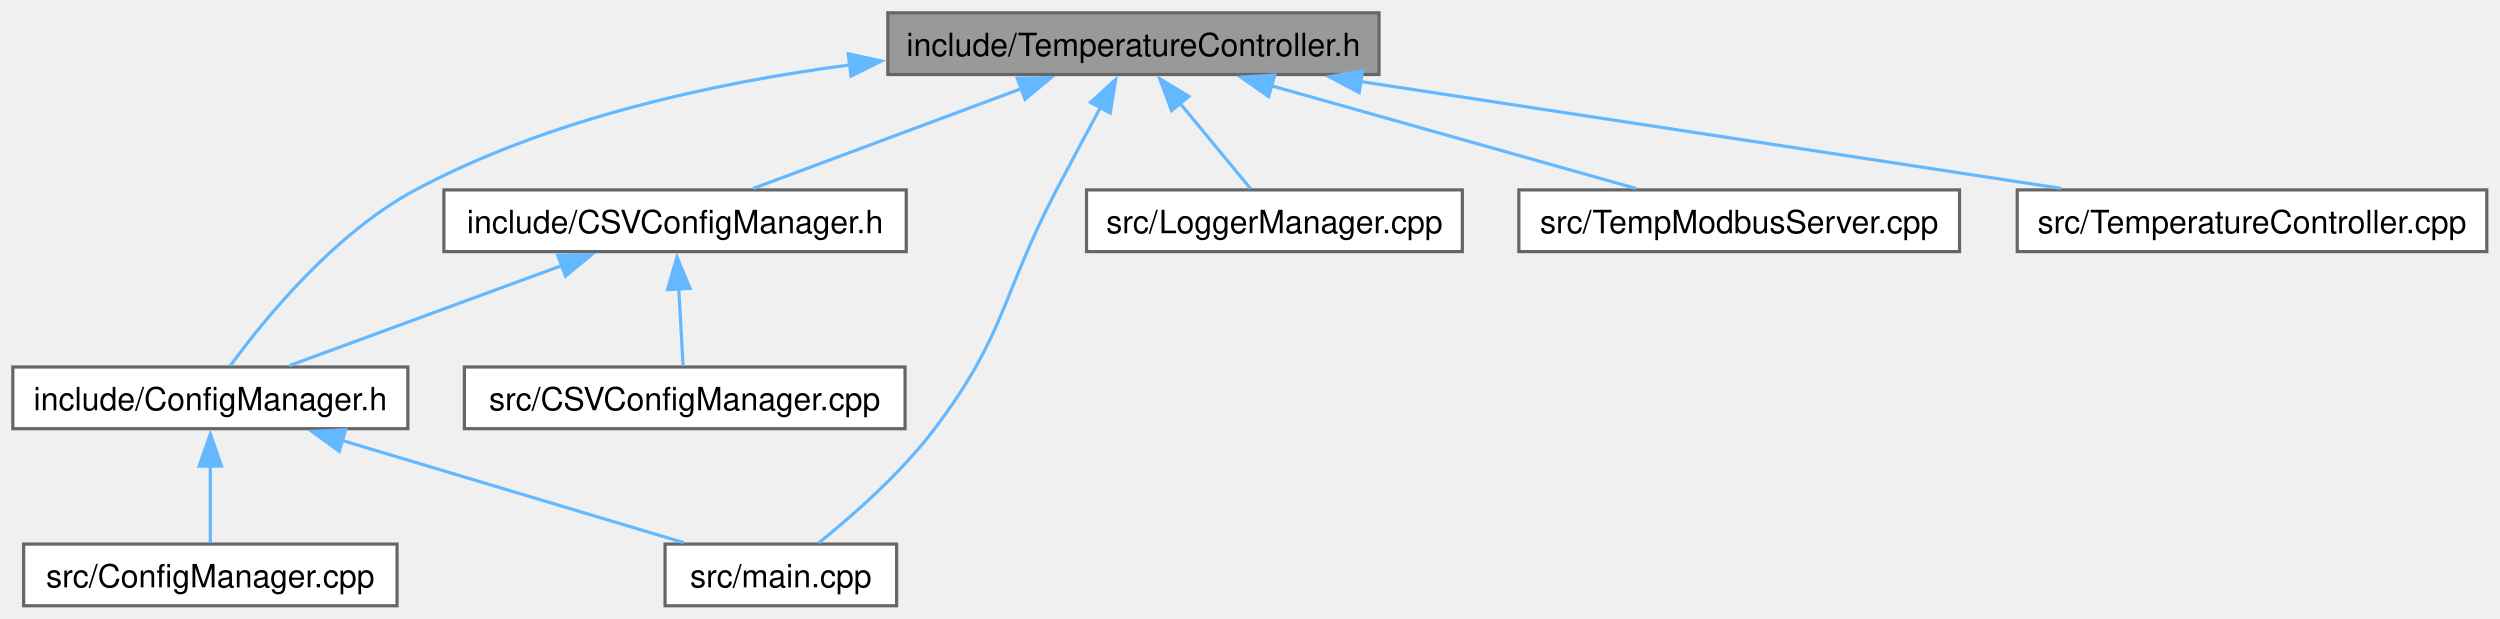
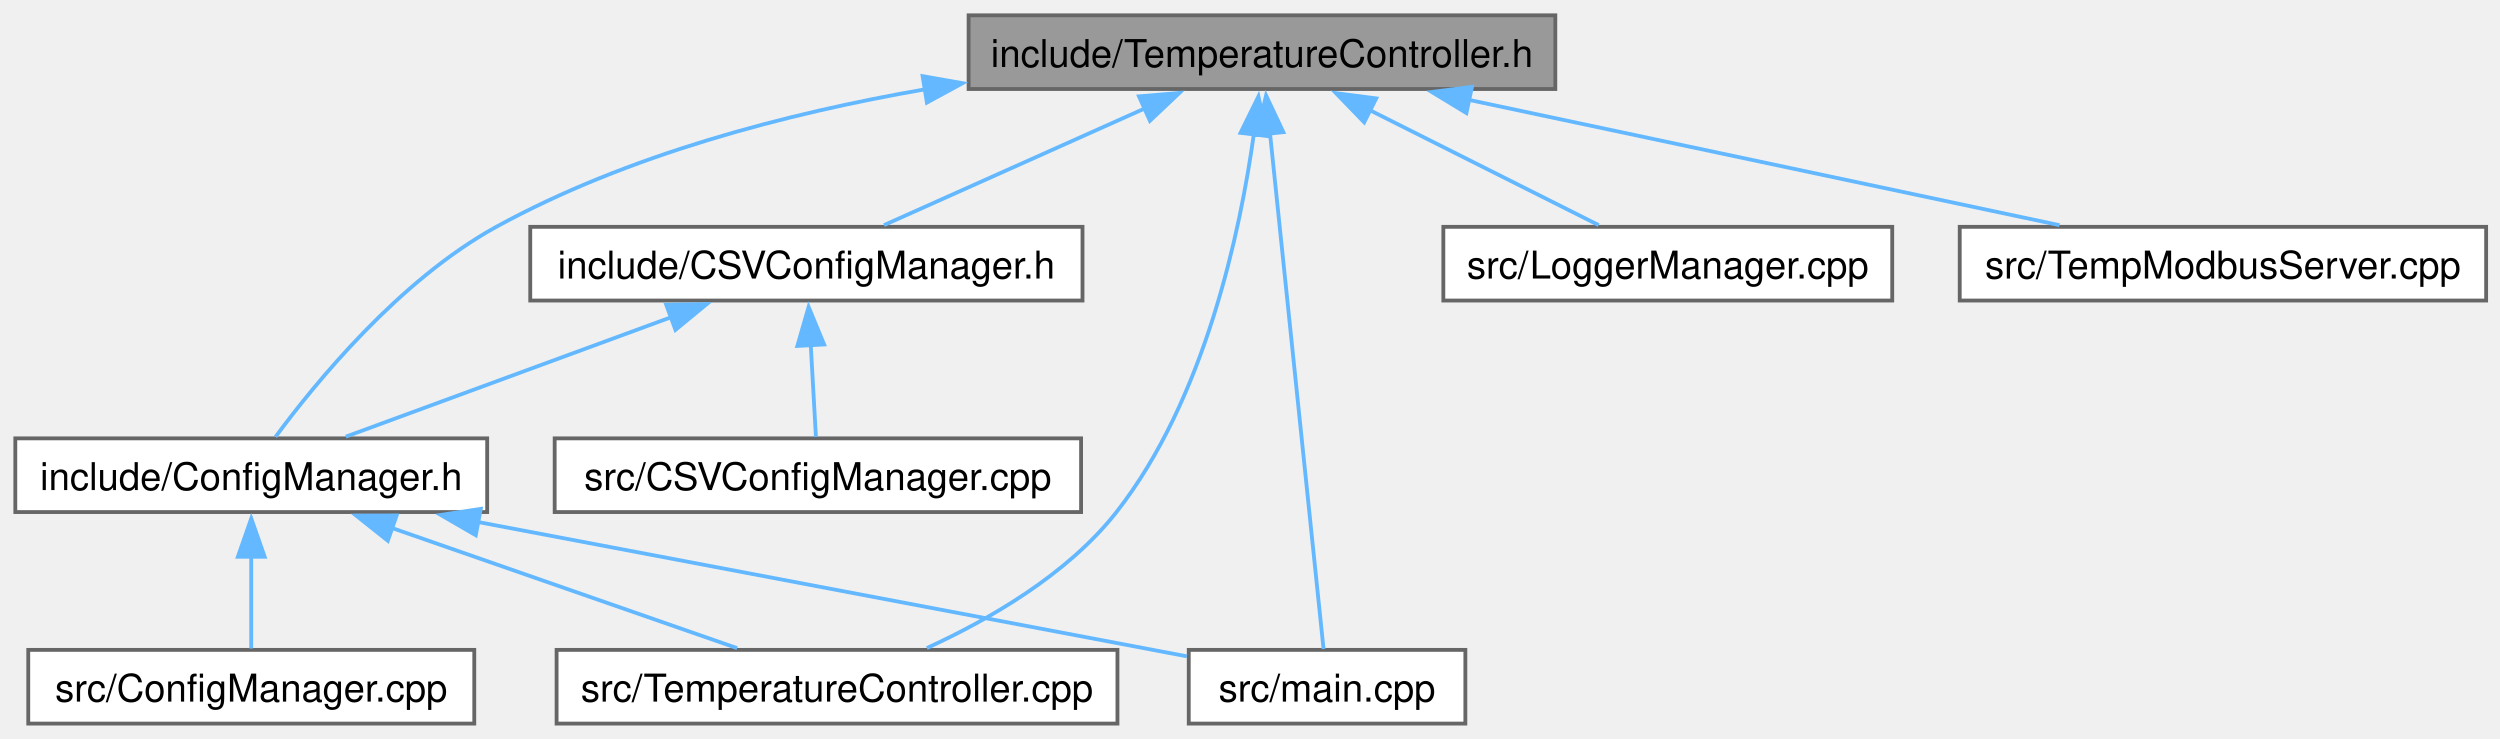
- <svg xmlns="http://www.w3.org/2000/svg" xmlns:xlink="http://www.w3.org/1999/xlink" width="780pt" height="193pt" viewBox="0.00 0.00 780.00 193.00">
+ <svg xmlns="http://www.w3.org/2000/svg" xmlns:xlink="http://www.w3.org/1999/xlink" width="653pt" height="193pt" viewBox="0.00 0.00 653.00 193.00">
  <g id="graph0" class="graph" transform="scale(1 1) rotate(0) translate(4 189)">
    <g id="Node000001" class="node">
      <g id="a_Node000001">
        <a xlink:title="Central temperature monitoring and control system.">
-           <polygon fill="#999999" stroke="#666666" points="426.25,-185 273,-185 273,-165.75 426.25,-165.75 426.25,-185" />
-           <text xml:space="preserve" text-anchor="middle" x="349.62" y="-171.5" font-family="Helvetica,sans-Serif" font-size="10.00">include/TemperatureController.h</text>
+           <polygon fill="#999999" stroke="#666666" points="402.25,-185 249,-185 249,-165.75 402.25,-165.75 402.25,-185" />
+           <text xml:space="preserve" text-anchor="middle" x="325.62" y="-171.5" font-family="Helvetica,sans-Serif" font-size="10.00">include/TemperatureController.h</text>
        </a>
      </g>
    </g>
    <g id="Node000002" class="node">
      <g id="a_Node000002">
        <a xlink:href="_c_s_v_config_manager_8h.html" target="_top" xlink:title="CSV configuration import/export manager for measurement points and alarms.">
          <polygon fill="white" stroke="#666666" points="278.75,-129.75 134.5,-129.75 134.5,-110.5 278.75,-110.5 278.75,-129.75" />
          <text xml:space="preserve" text-anchor="middle" x="206.62" y="-116.25" font-family="Helvetica,sans-Serif" font-size="10.00">include/CSVConfigManager.h</text>
        </a>
      </g>
    </g>
    <g id="edge1_Node000001_Node000002" class="edge">
      <g id="a_edge1_Node000001_Node000002">
        <a xlink:title=" ">
-           <path fill="none" stroke="#63b8ff" d="M314.84,-161.42C288.88,-151.75 254.05,-138.79 231,-130.2" />
-           <polygon fill="#63b8ff" stroke="#63b8ff" points="313.36,-164.6 323.95,-164.81 315.8,-158.04 313.36,-164.6" />
+           <path fill="none" stroke="#63b8ff" d="M295.22,-160.77C273.79,-151.18 245.66,-138.59 226.91,-130.2" />
+           <polygon fill="#63b8ff" stroke="#63b8ff" points="293.5,-163.83 304.06,-164.72 296.36,-157.44 293.5,-163.83" />
        </a>
      </g>
    </g>
    <g id="Node000003" class="node">
      <g id="a_Node000003">
        <a xlink:href="_config_manager_8h.html" target="_top" xlink:title="Configuration management system for temperature monitoring device.">
          <polygon fill="white" stroke="#666666" points="123.25,-74.5 0,-74.5 0,-55.25 123.25,-55.25 123.25,-74.5" />
          <text xml:space="preserve" text-anchor="middle" x="61.62" y="-61" font-family="Helvetica,sans-Serif" font-size="10.00">include/ConfigManager.h</text>
        </a>
      </g>
    </g>
-     <g id="edge6_Node000001_Node000003" class="edge">
-       <g id="a_edge6_Node000001_Node000003">
+     <g id="edge7_Node000001_Node000003" class="edge">
+       <g id="a_edge7_Node000001_Node000003">
        <a xlink:title=" ">
-           <path fill="none" stroke="#63b8ff" d="M261.21,-168.76C218.27,-163.12 167.12,-151.91 125.62,-129.75 100.15,-116.14 78.23,-89.1 67.92,-74.96" />
-           <polygon fill="#63b8ff" stroke="#63b8ff" points="260.66,-172.22 271.01,-169.96 261.51,-165.27 260.66,-172.22" />
+           <path fill="none" stroke="#63b8ff" d="M237.8,-165.7C201.42,-159.4 159.82,-148.52 125.62,-129.75 100.3,-115.85 78.32,-88.93 67.96,-74.89" />
+           <polygon fill="#63b8ff" stroke="#63b8ff" points="236.99,-169.11 247.42,-167.27 238.11,-162.21 236.99,-169.11" />
        </a>
      </g>
    </g>
    <g id="Node000005" class="node">
      <g id="a_Node000005">
-         <a xlink:href="main_8cpp.html" target="_top" xlink:title="Main application entry point for Industrial Temperature Monitoring System.">
-           <polygon fill="white" stroke="#666666" points="275.75,-19.25 203.5,-19.25 203.5,0 275.75,0 275.75,-19.25" />
-           <text xml:space="preserve" text-anchor="middle" x="239.62" y="-5.75" font-family="Helvetica,sans-Serif" font-size="10.00">src/main.cpp</text>
+         <a xlink:href="_temperature_controller_8cpp.html" target="_top" xlink:title="Implementation of the central temperature monitoring and control system.">
+           <polygon fill="white" stroke="#666666" points="287.88,-19.25 141.38,-19.25 141.38,0 287.88,0 287.88,-19.25" />
+           <text xml:space="preserve" text-anchor="middle" x="214.62" y="-5.75" font-family="Helvetica,sans-Serif" font-size="10.00">src/TemperatureController.cpp</text>
        </a>
      </g>
    </g>
    <g id="edge10_Node000001_Node000005" class="edge">
      <g id="a_edge10_Node000001_Node000005">
        <a xlink:title=" ">
-           <path fill="none" stroke="#63b8ff" d="M339.34,-155.48C335.06,-147.55 330.06,-138.22 325.62,-129.75 308.38,-96.82 310.02,-84.91 287.62,-55.25 277.07,-41.27 261.84,-27.96 251.38,-19.57" />
-           <polygon fill="#63b8ff" stroke="#63b8ff" points="336.22,-157.06 344.07,-164.18 342.38,-153.73 336.22,-157.06" />
+           <path fill="none" stroke="#63b8ff" d="M323.53,-154.16C319.99,-128.71 310.79,-84.76 287.62,-55.25 274.79,-38.89 254.16,-27.08 238.1,-19.73" />
+           <polygon fill="#63b8ff" stroke="#63b8ff" points="320.02,-154.3 324.7,-163.81 326.97,-153.46 320.02,-154.3" />
        </a>
      </g>
    </g>
-     <g id="Node000007" class="node">
-       <g id="a_Node000007">
-         <a xlink:href="_logger_manager_8cpp.html" target="_top" xlink:title="Implementation of data logging and event management system.">
-           <polygon fill="white" stroke="#666666" points="452.25,-129.75 335,-129.75 335,-110.5 452.25,-110.5 452.25,-129.75" />
-           <text xml:space="preserve" text-anchor="middle" x="393.62" y="-116.25" font-family="Helvetica,sans-Serif" font-size="10.00">src/LoggerManager.cpp</text>
+     <g id="Node000006" class="node">
+       <g id="a_Node000006">
+         <a xlink:href="main_8cpp.html" target="_top" xlink:title="Main application entry point for Industrial Temperature Monitoring System.">
+           <polygon fill="white" stroke="#666666" points="378.75,-19.25 306.5,-19.25 306.5,0 378.75,0 378.75,-19.25" />
+           <text xml:space="preserve" text-anchor="middle" x="342.62" y="-5.75" font-family="Helvetica,sans-Serif" font-size="10.00">src/main.cpp</text>
        </a>
      </g>
    </g>
-     <g id="edge7_Node000001_Node000007" class="edge">
-       <g id="a_edge7_Node000001_Node000007">
+     <g id="edge11_Node000001_Node000006" class="edge">
+       <g id="a_edge11_Node000001_Node000006">
        <a xlink:title=" ">
-           <path fill="none" stroke="#63b8ff" d="M364.21,-156.72C371.58,-147.81 380.2,-137.37 386.2,-130.11" />
-           <polygon fill="#63b8ff" stroke="#63b8ff" points="361.53,-154.48 357.85,-164.42 366.92,-158.94 361.53,-154.48" />
+           <path fill="none" stroke="#63b8ff" d="M327.72,-154.22C331.44,-118.36 339.07,-44.85 341.71,-19.47" />
+           <polygon fill="#63b8ff" stroke="#63b8ff" points="324.25,-153.76 326.7,-164.07 331.21,-154.48 324.25,-153.76" />
        </a>
      </g>
    </g>
    <g id="Node000008" class="node">
      <g id="a_Node000008">
-         <a xlink:href="_temp_modbus_server_8cpp.html" target="_top" xlink:title="Implementation of Modbus RTU server for temperature monitoring.">
-           <polygon fill="white" stroke="#666666" points="607.38,-129.75 469.88,-129.75 469.88,-110.5 607.38,-110.5 607.38,-129.75" />
-           <text xml:space="preserve" text-anchor="middle" x="538.62" y="-116.25" font-family="Helvetica,sans-Serif" font-size="10.00">src/TempModbusServer.cpp</text>
+         <a xlink:href="_logger_manager_8cpp.html" target="_top" xlink:title="Implementation of data logging and event management system.">
+           <polygon fill="white" stroke="#666666" points="490.25,-129.75 373,-129.75 373,-110.5 490.25,-110.5 490.25,-129.75" />
+           <text xml:space="preserve" text-anchor="middle" x="431.62" y="-116.25" font-family="Helvetica,sans-Serif" font-size="10.00">src/LoggerManager.cpp</text>
        </a>
      </g>
    </g>
    <g id="edge8_Node000001_Node000008" class="edge">
      <g id="a_edge8_Node000001_Node000008">
        <a xlink:title=" ">
-           <path fill="none" stroke="#63b8ff" d="M392.41,-162.32C427.02,-152.57 474.99,-139.05 506.41,-130.2" />
-           <polygon fill="#63b8ff" stroke="#63b8ff" points="391.82,-158.85 383.14,-164.93 393.72,-165.59 391.82,-158.85" />
+           <path fill="none" stroke="#63b8ff" d="M353.76,-160.24C372.71,-150.72 397.16,-138.44 413.56,-130.2" />
+           <polygon fill="#63b8ff" stroke="#63b8ff" points="352.32,-157.05 344.96,-164.66 355.47,-163.3 352.32,-157.05" />
        </a>
      </g>
    </g>
    <g id="Node000009" class="node">
      <g id="a_Node000009">
-         <a xlink:href="_temperature_controller_8cpp.html" target="_top" xlink:title="Implementation of the central temperature monitoring and control system.">
-           <polygon fill="white" stroke="#666666" points="771.88,-129.75 625.38,-129.75 625.38,-110.5 771.88,-110.5 771.88,-129.75" />
-           <text xml:space="preserve" text-anchor="middle" x="698.62" y="-116.25" font-family="Helvetica,sans-Serif" font-size="10.00">src/TemperatureController.cpp</text>
+         <a xlink:href="_temp_modbus_server_8cpp.html" target="_top" xlink:title="Implementation of Modbus RTU server for temperature monitoring.">
+           <polygon fill="white" stroke="#666666" points="645.38,-129.75 507.88,-129.75 507.88,-110.5 645.38,-110.5 645.38,-129.75" />
+           <text xml:space="preserve" text-anchor="middle" x="576.62" y="-116.25" font-family="Helvetica,sans-Serif" font-size="10.00">src/TempModbusServer.cpp</text>
        </a>
      </g>
    </g>
    <g id="edge9_Node000001_Node000009" class="edge">
      <g id="a_edge9_Node000001_Node000009">
        <a xlink:title=" ">
-           <path fill="none" stroke="#63b8ff" d="M420.47,-163.57C484.74,-153.76 578.45,-139.46 638.98,-130.23" />
-           <polygon fill="#63b8ff" stroke="#63b8ff" points="420.08,-160.08 410.72,-165.05 421.13,-167 420.08,-160.08" />
+           <path fill="none" stroke="#63b8ff" d="M379.49,-162.95C425.67,-153.15 491.32,-139.22 533.94,-130.18" />
+           <polygon fill="#63b8ff" stroke="#63b8ff" points="379.02,-159.47 369.97,-164.97 380.48,-166.32 379.02,-159.47" />
        </a>
      </g>
    </g>
    <g id="edge2_Node000002_Node000003" class="edge">
      <g id="a_edge2_Node000002_Node000003">
        <a xlink:title=" ">
          <path fill="none" stroke="#63b8ff" d="M171.36,-106.17C145.03,-96.5 109.71,-83.54 86.34,-74.95" />
          <polygon fill="#63b8ff" stroke="#63b8ff" points="170.01,-109.41 180.61,-109.57 172.43,-102.84 170.01,-109.41" />
        </a>
      </g>
    </g>
-     <g id="Node000006" class="node">
-       <g id="a_Node000006">
+     <g id="Node000007" class="node">
+       <g id="a_Node000007">
        <a xlink:href="_c_s_v_config_manager_8cpp.html" target="_top" xlink:title="Implementation of CSV configuration management for measurement points.">
          <polygon fill="white" stroke="#666666" points="278.38,-74.5 140.88,-74.5 140.88,-55.25 278.38,-55.25 278.38,-74.5" />
          <text xml:space="preserve" text-anchor="middle" x="209.62" y="-61" font-family="Helvetica,sans-Serif" font-size="10.00">src/CSVConfigManager.cpp</text>
        </a>
      </g>
    </g>
-     <g id="edge5_Node000002_Node000006" class="edge">
-       <g id="a_edge5_Node000002_Node000006">
+     <g id="edge6_Node000002_Node000007" class="edge">
+       <g id="a_edge6_Node000002_Node000007">
        <a xlink:title=" ">
          <path fill="none" stroke="#63b8ff" d="M207.77,-98.88C208.23,-90.59 208.75,-81.42 209.12,-74.86" />
          <polygon fill="#63b8ff" stroke="#63b8ff" points="204.27,-98.64 207.21,-108.82 211.26,-99.03 204.27,-98.64" />
        </a>
      </g>
    </g>
    <g id="Node000004" class="node">
      <g id="a_Node000004">
        <a xlink:href="_config_manager_8cpp.html" target="_top" xlink:title="Implementation of web-based configuration management system.">
          <polygon fill="white" stroke="#666666" points="119.88,-19.25 3.38,-19.25 3.38,0 119.88,0 119.88,-19.25" />
          <text xml:space="preserve" text-anchor="middle" x="61.62" y="-5.75" font-family="Helvetica,sans-Serif" font-size="10.00">src/ConfigManager.cpp</text>
        </a>
      </g>
    </g>
    <g id="edge3_Node000003_Node000004" class="edge">
      <g id="a_edge3_Node000003_Node000004">
        <a xlink:title=" ">
          <path fill="none" stroke="#63b8ff" d="M61.62,-43.63C61.62,-35.34 61.62,-26.17 61.62,-19.61" />
          <polygon fill="#63b8ff" stroke="#63b8ff" points="58.13,-43.57 61.63,-53.57 65.13,-43.57 58.13,-43.57" />
        </a>
      </g>
    </g>
    <g id="edge4_Node000003_Node000005" class="edge">
      <g id="a_edge4_Node000003_Node000005">
        <a xlink:title=" ">
-           <path fill="none" stroke="#63b8ff" d="M102.77,-51.57C135.3,-41.84 179.95,-28.48 209.28,-19.7" />
-           <polygon fill="#63b8ff" stroke="#63b8ff" points="101.85,-48.19 93.27,-54.41 103.85,-54.9 101.85,-48.19" />
+           <path fill="none" stroke="#63b8ff" d="M98.1,-51.18C125.95,-41.49 163.66,-28.36 188.54,-19.7" />
+           <polygon fill="#63b8ff" stroke="#63b8ff" points="97.3,-47.75 89.01,-54.34 99.6,-54.36 97.3,-47.75" />
+         </a>
+       </g>
+     </g>
+     <g id="edge5_Node000003_Node000006" class="edge">
+       <g id="a_edge5_Node000003_Node000006">
+         <a xlink:title=" ">
+           <path fill="none" stroke="#63b8ff" d="M120.79,-52.66C176.76,-42.06 259,-26.47 306.03,-17.56" />
+           <polygon fill="#63b8ff" stroke="#63b8ff" points="120.27,-49.2 111.1,-54.5 121.58,-56.08 120.27,-49.2" />
        </a>
      </g>
    </g>
  </g>
</svg>
